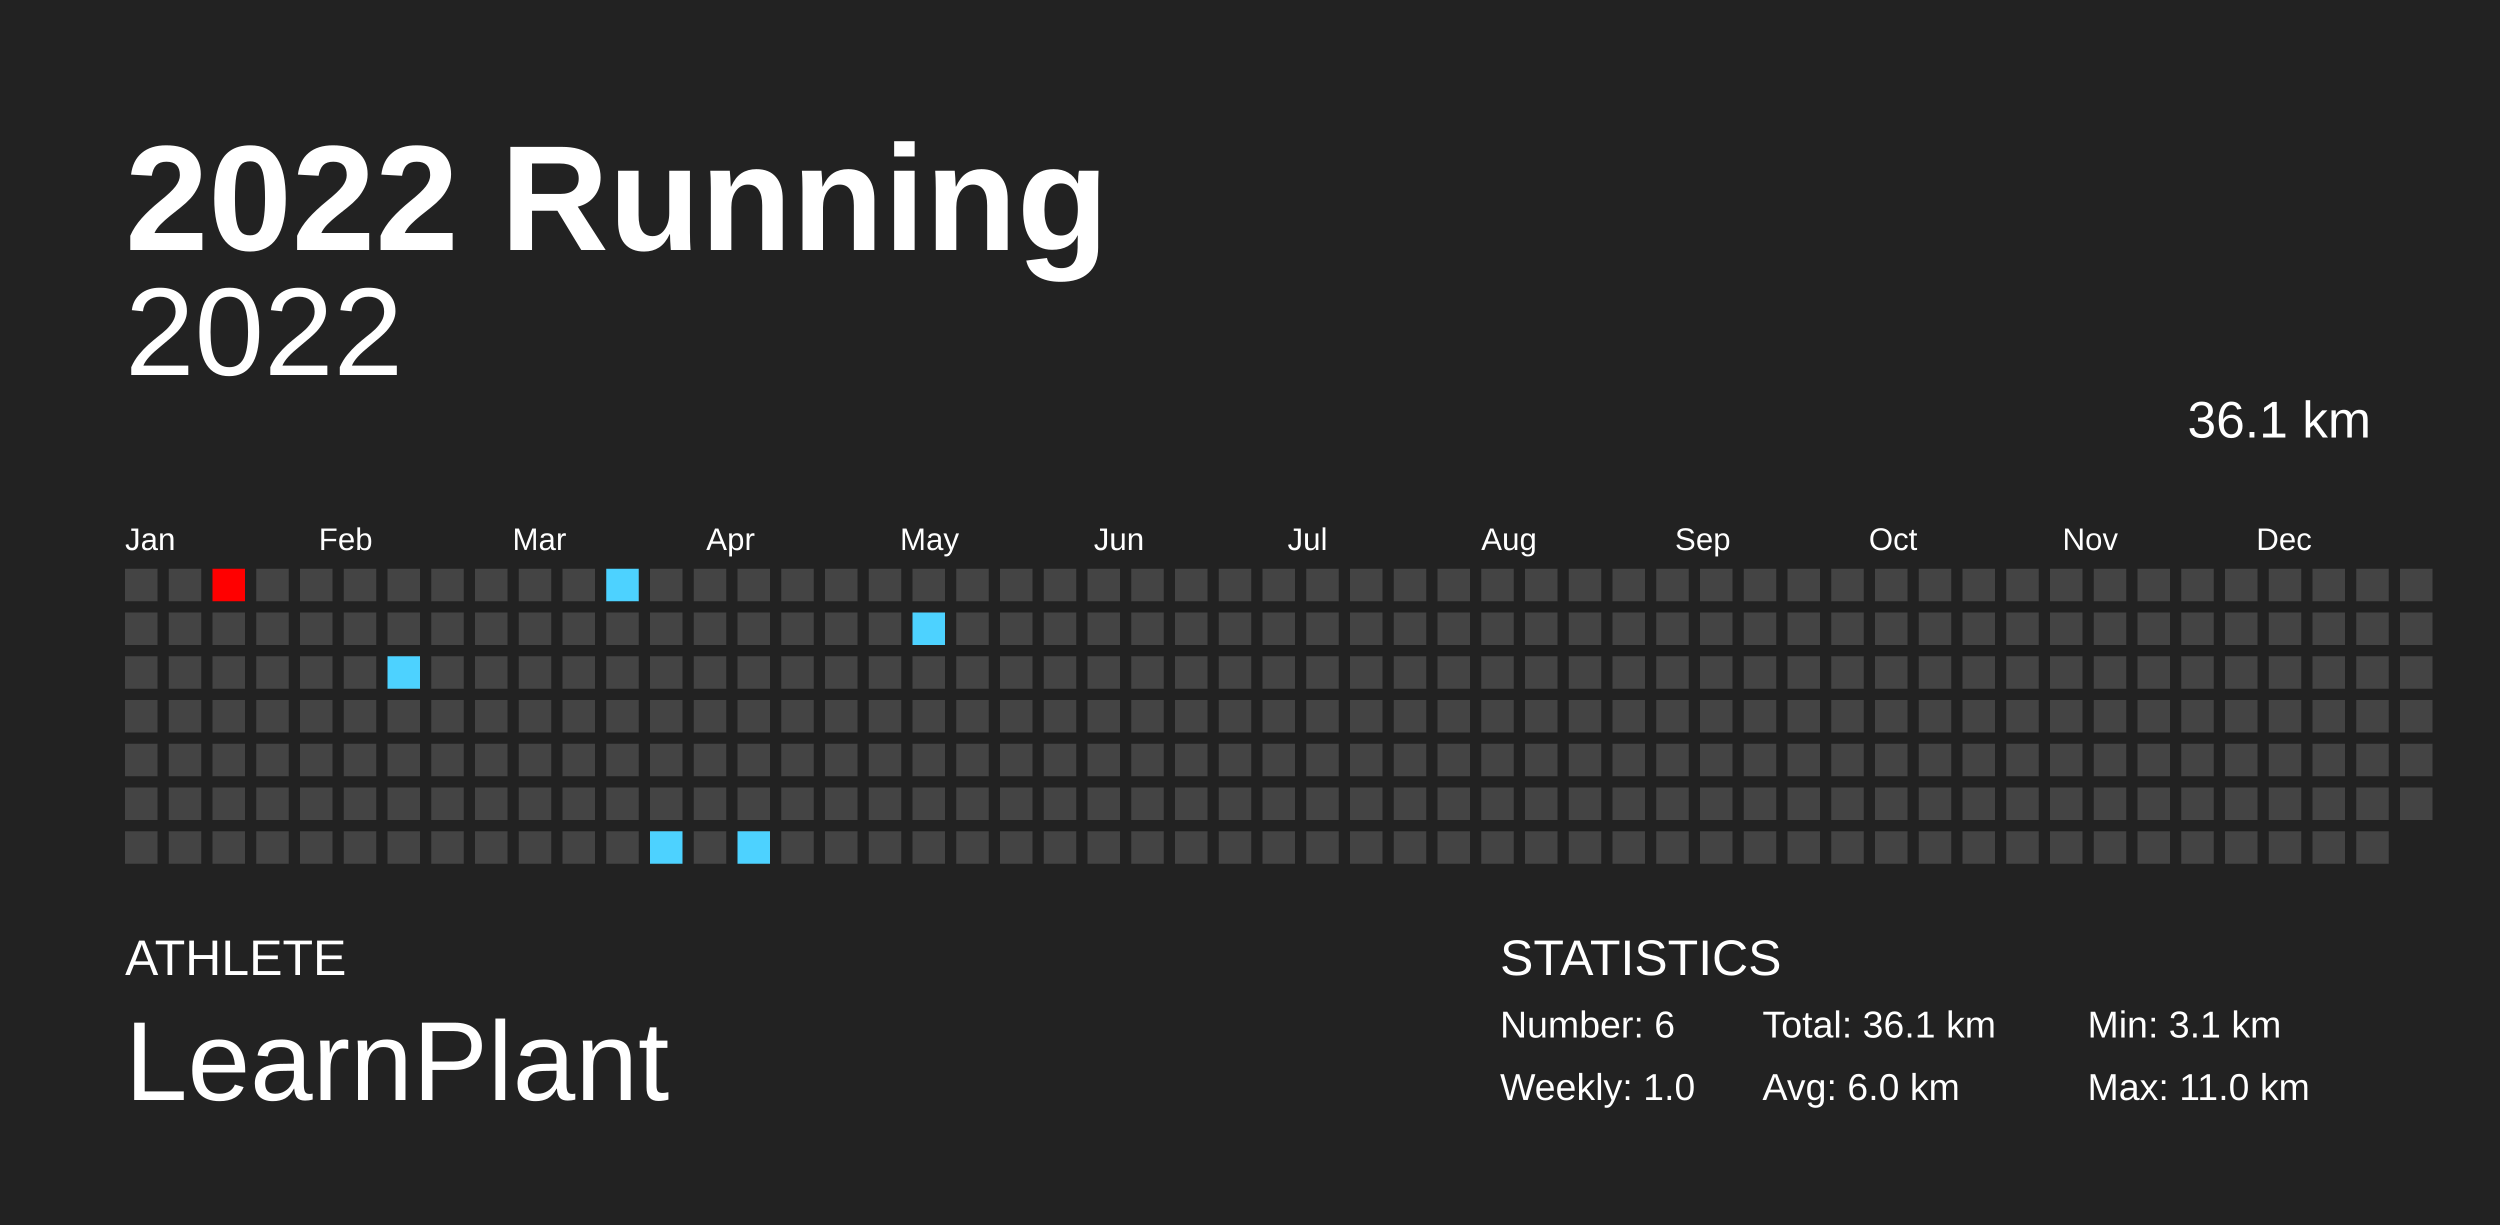
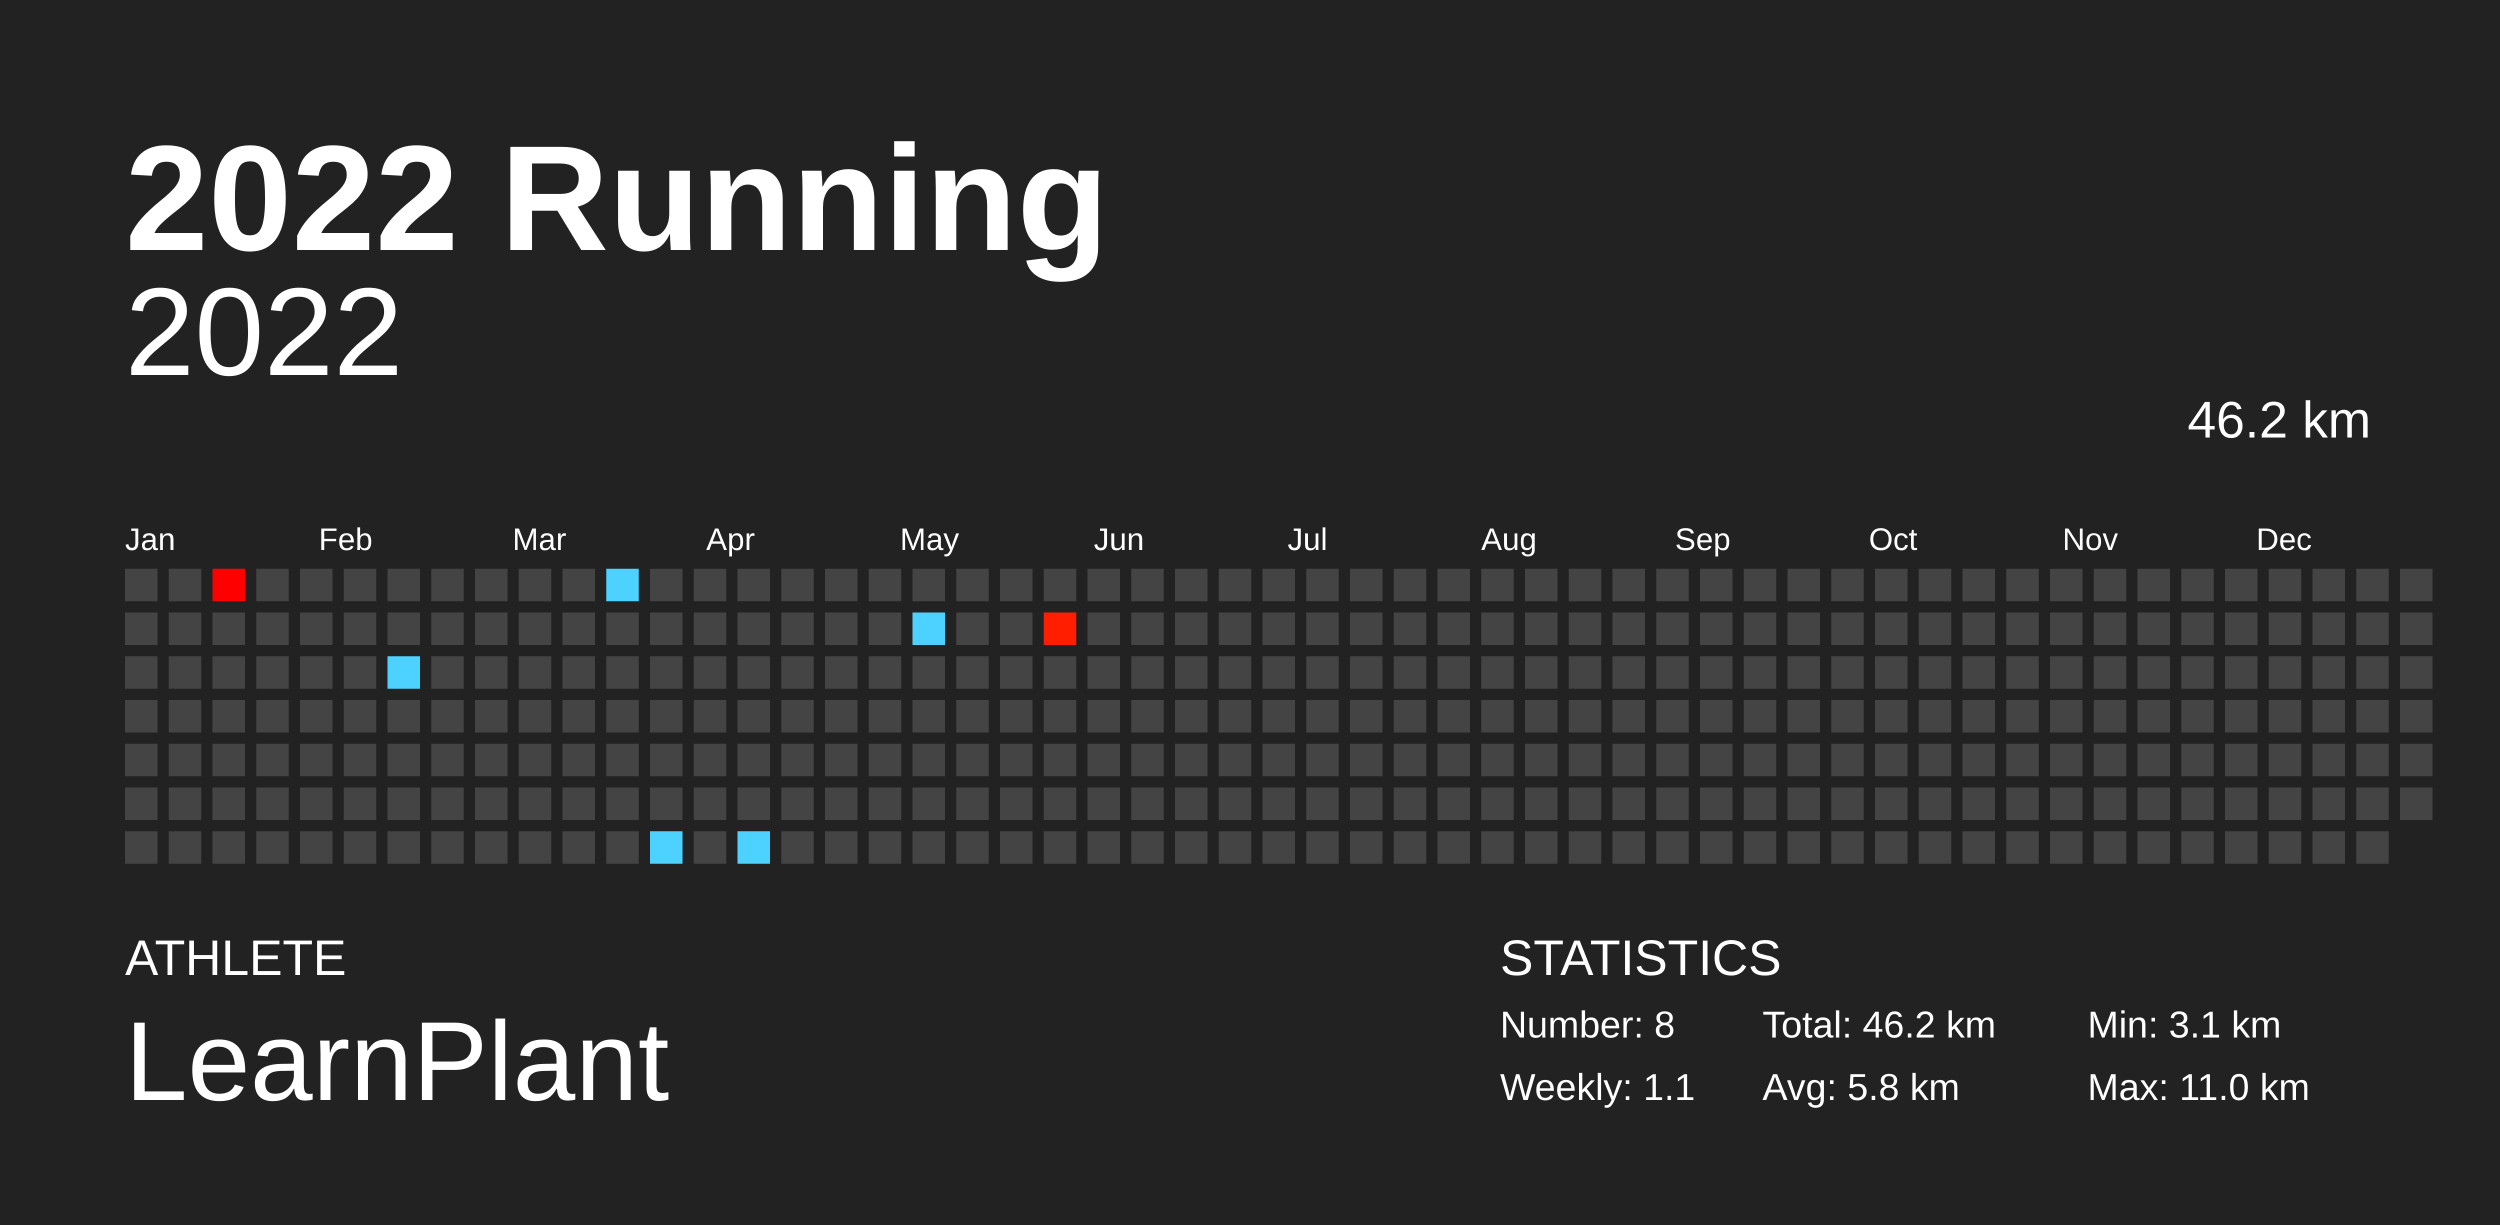
<svg xmlns="http://www.w3.org/2000/svg" baseProfile="full" height="98mm" version="1.1" viewBox="0,0,200,98" width="200mm">
  <defs />
  <rect fill="#222222" height="98" width="200" x="0" y="0" />
  <text fill="#FFFFFF" style="font-size:12px; font-family:Arial; font-weight:bold;" x="10" y="20">2022 Running</text>
  <text fill="#FFFFFF" style="font-size:4px; font-family:Arial" x="10" y="78">ATHLETE</text>
  <text fill="#FFFFFF" style="font-size:9px; font-family:Arial" x="10" y="88">LearnPlant</text>
  <text fill="#FFFFFF" style="font-size:4px; font-family:Arial" x="120" y="78">STATISTICS</text>
-   <text fill="#FFFFFF" style="font-size:3px; font-family:Arial" x="120" y="83">Number: 6</text>
-   <text fill="#FFFFFF" style="font-size:3px; font-family:Arial" x="120" y="88">Weekly: 1.0</text>
-   <text fill="#FFFFFF" style="font-size:3px; font-family:Arial" x="141" y="83">Total: 36.1 km</text>
-   <text fill="#FFFFFF" style="font-size:3px; font-family:Arial" x="141" y="88">Avg: 6.0 km</text>
+   <text fill="#FFFFFF" style="font-size:3px; font-family:Arial" x="120" y="83">Number: 8</text>
+   <text fill="#FFFFFF" style="font-size:3px; font-family:Arial" x="120" y="88">Weekly: 1.1</text>
+   <text fill="#FFFFFF" style="font-size:3px; font-family:Arial" x="141" y="83">Total: 46.2 km</text>
+   <text fill="#FFFFFF" style="font-size:3px; font-family:Arial" x="141" y="88">Avg: 5.8 km</text>
  <text fill="#FFFFFF" style="font-size:3px; font-family:Arial" x="167" y="83">Min: 3.1 km</text>
  <text fill="#FFFFFF" style="font-size:3px; font-family:Arial" x="167" y="88">Max: 11.0 km</text>
  <text alignment-baseline="hanging" fill="#FFFFFF" style="font-size:10.0px; font-family:Arial;" x="10" y="30">2022</text>
-   <text alignment-baseline="hanging" fill="#FFFFFF" style="font-size:4.125px; font-family:Arial;" x="175" y="35">36.1 km</text>
+   <text alignment-baseline="hanging" fill="#FFFFFF" style="font-size:4.125px; font-family:Arial;" x="175" y="35">46.2 km</text>
  <text fill="#FFFFFF" style="font-size:2.5px; font-family:Arial" x="10.0" y="44">Jan</text>
  <text fill="#FFFFFF" style="font-size:2.5px; font-family:Arial" x="25.5" y="44">Feb</text>
  <text fill="#FFFFFF" style="font-size:2.5px; font-family:Arial" x="41.0" y="44">Mar</text>
  <text fill="#FFFFFF" style="font-size:2.5px; font-family:Arial" x="56.5" y="44">Apr</text>
  <text fill="#FFFFFF" style="font-size:2.5px; font-family:Arial" x="72.0" y="44">May</text>
  <text fill="#FFFFFF" style="font-size:2.5px; font-family:Arial" x="87.5" y="44">Jun</text>
  <text fill="#FFFFFF" style="font-size:2.5px; font-family:Arial" x="103.0" y="44">Jul</text>
  <text fill="#FFFFFF" style="font-size:2.5px; font-family:Arial" x="118.5" y="44">Aug</text>
  <text fill="#FFFFFF" style="font-size:2.5px; font-family:Arial" x="134.0" y="44">Sep</text>
  <text fill="#FFFFFF" style="font-size:2.5px; font-family:Arial" x="149.5" y="44">Oct</text>
  <text fill="#FFFFFF" style="font-size:2.5px; font-family:Arial" x="165.0" y="44">Nov</text>
  <text fill="#FFFFFF" style="font-size:2.5px; font-family:Arial" x="180.5" y="44">Dec</text>
  <rect fill="#444444" height="2.6" width="2.6" x="10.0" y="45.5" />
  <rect fill="#444444" height="2.6" width="2.6" x="10.0" y="49.0" />
  <rect fill="#444444" height="2.6" width="2.6" x="10.0" y="52.5" />
  <rect fill="#444444" height="2.6" width="2.6" x="10.0" y="56.0" />
  <rect fill="#444444" height="2.6" width="2.6" x="10.0" y="59.5" />
  <rect fill="#444444" height="2.6" width="2.6" x="10.0" y="63.0" />
  <rect fill="#444444" height="2.6" width="2.6" x="10.0" y="66.5" />
  <rect fill="#444444" height="2.6" width="2.6" x="13.5" y="45.5" />
  <rect fill="#444444" height="2.6" width="2.6" x="13.5" y="49.0" />
  <rect fill="#444444" height="2.6" width="2.6" x="13.5" y="52.5" />
  <rect fill="#444444" height="2.6" width="2.6" x="13.5" y="56.0" />
  <rect fill="#444444" height="2.6" width="2.6" x="13.5" y="59.5" />
  <rect fill="#444444" height="2.6" width="2.6" x="13.5" y="63.0" />
  <rect fill="#444444" height="2.6" width="2.6" x="13.5" y="66.5" />
  <rect fill="#ff0000" height="2.6" width="2.6" x="17.0" y="45.5" />
  <rect fill="#444444" height="2.6" width="2.6" x="17.0" y="49.0" />
  <rect fill="#444444" height="2.6" width="2.6" x="17.0" y="52.5" />
  <rect fill="#444444" height="2.6" width="2.6" x="17.0" y="56.0" />
  <rect fill="#444444" height="2.6" width="2.6" x="17.0" y="59.5" />
  <rect fill="#444444" height="2.6" width="2.6" x="17.0" y="63.0" />
  <rect fill="#444444" height="2.6" width="2.6" x="17.0" y="66.5" />
  <rect fill="#444444" height="2.6" width="2.6" x="20.5" y="45.5" />
  <rect fill="#444444" height="2.6" width="2.6" x="20.5" y="49.0" />
  <rect fill="#444444" height="2.6" width="2.6" x="20.5" y="52.5" />
  <rect fill="#444444" height="2.6" width="2.6" x="20.5" y="56.0" />
  <rect fill="#444444" height="2.6" width="2.6" x="20.5" y="59.5" />
  <rect fill="#444444" height="2.6" width="2.6" x="20.5" y="63.0" />
  <rect fill="#444444" height="2.6" width="2.6" x="20.5" y="66.5" />
  <rect fill="#444444" height="2.6" width="2.6" x="24.0" y="45.5" />
  <rect fill="#444444" height="2.6" width="2.6" x="24.0" y="49.0" />
  <rect fill="#444444" height="2.6" width="2.6" x="24.0" y="52.5" />
  <rect fill="#444444" height="2.6" width="2.6" x="24.0" y="56.0" />
  <rect fill="#444444" height="2.6" width="2.6" x="24.0" y="59.5" />
  <rect fill="#444444" height="2.6" width="2.6" x="24.0" y="63.0" />
  <rect fill="#444444" height="2.6" width="2.6" x="24.0" y="66.5" />
  <rect fill="#444444" height="2.6" width="2.6" x="27.5" y="45.5" />
  <rect fill="#444444" height="2.6" width="2.6" x="27.5" y="49.0" />
  <rect fill="#444444" height="2.6" width="2.6" x="27.5" y="52.5" />
  <rect fill="#444444" height="2.6" width="2.6" x="27.5" y="56.0" />
  <rect fill="#444444" height="2.6" width="2.6" x="27.5" y="59.5" />
  <rect fill="#444444" height="2.6" width="2.6" x="27.5" y="63.0" />
  <rect fill="#444444" height="2.6" width="2.6" x="27.5" y="66.5" />
  <rect fill="#444444" height="2.6" width="2.6" x="31.0" y="45.5" />
  <rect fill="#444444" height="2.6" width="2.6" x="31.0" y="49.0" />
  <rect fill="#4dd2ff" height="2.6" width="2.6" x="31.0" y="52.5" />
  <rect fill="#444444" height="2.6" width="2.6" x="31.0" y="56.0" />
  <rect fill="#444444" height="2.6" width="2.6" x="31.0" y="59.5" />
  <rect fill="#444444" height="2.6" width="2.6" x="31.0" y="63.0" />
  <rect fill="#444444" height="2.6" width="2.6" x="31.0" y="66.5" />
  <rect fill="#444444" height="2.6" width="2.6" x="34.5" y="45.5" />
  <rect fill="#444444" height="2.6" width="2.6" x="34.5" y="49.0" />
  <rect fill="#444444" height="2.6" width="2.6" x="34.5" y="52.5" />
  <rect fill="#444444" height="2.6" width="2.6" x="34.5" y="56.0" />
  <rect fill="#444444" height="2.6" width="2.6" x="34.5" y="59.5" />
  <rect fill="#444444" height="2.6" width="2.6" x="34.5" y="63.0" />
  <rect fill="#444444" height="2.6" width="2.6" x="34.5" y="66.5" />
  <rect fill="#444444" height="2.6" width="2.6" x="38.0" y="45.5" />
  <rect fill="#444444" height="2.6" width="2.6" x="38.0" y="49.0" />
  <rect fill="#444444" height="2.6" width="2.6" x="38.0" y="52.5" />
  <rect fill="#444444" height="2.6" width="2.6" x="38.0" y="56.0" />
  <rect fill="#444444" height="2.6" width="2.6" x="38.0" y="59.5" />
  <rect fill="#444444" height="2.6" width="2.6" x="38.0" y="63.0" />
  <rect fill="#444444" height="2.6" width="2.6" x="38.0" y="66.5" />
  <rect fill="#444444" height="2.6" width="2.6" x="41.5" y="45.5" />
  <rect fill="#444444" height="2.6" width="2.6" x="41.5" y="49.0" />
  <rect fill="#444444" height="2.6" width="2.6" x="41.5" y="52.5" />
  <rect fill="#444444" height="2.6" width="2.6" x="41.5" y="56.0" />
  <rect fill="#444444" height="2.6" width="2.6" x="41.5" y="59.5" />
  <rect fill="#444444" height="2.6" width="2.6" x="41.5" y="63.0" />
  <rect fill="#444444" height="2.6" width="2.6" x="41.5" y="66.5" />
  <rect fill="#444444" height="2.6" width="2.6" x="45.0" y="45.5" />
  <rect fill="#444444" height="2.6" width="2.6" x="45.0" y="49.0" />
  <rect fill="#444444" height="2.6" width="2.6" x="45.0" y="52.5" />
  <rect fill="#444444" height="2.6" width="2.6" x="45.0" y="56.0" />
  <rect fill="#444444" height="2.6" width="2.6" x="45.0" y="59.5" />
  <rect fill="#444444" height="2.6" width="2.6" x="45.0" y="63.0" />
  <rect fill="#444444" height="2.6" width="2.6" x="45.0" y="66.5" />
  <rect fill="#4dd2ff" height="2.6" width="2.6" x="48.5" y="45.5" />
  <rect fill="#444444" height="2.6" width="2.6" x="48.5" y="49.0" />
  <rect fill="#444444" height="2.6" width="2.6" x="48.5" y="52.5" />
  <rect fill="#444444" height="2.6" width="2.6" x="48.5" y="56.0" />
  <rect fill="#444444" height="2.6" width="2.6" x="48.5" y="59.5" />
  <rect fill="#444444" height="2.6" width="2.6" x="48.5" y="63.0" />
  <rect fill="#444444" height="2.6" width="2.6" x="48.5" y="66.5" />
  <rect fill="#444444" height="2.6" width="2.6" x="52.0" y="45.5" />
  <rect fill="#444444" height="2.6" width="2.6" x="52.0" y="49.0" />
  <rect fill="#444444" height="2.6" width="2.6" x="52.0" y="52.5" />
  <rect fill="#444444" height="2.6" width="2.6" x="52.0" y="56.0" />
  <rect fill="#444444" height="2.6" width="2.6" x="52.0" y="59.5" />
  <rect fill="#444444" height="2.6" width="2.6" x="52.0" y="63.0" />
  <rect fill="#4dd2ff" height="2.6" width="2.6" x="52.0" y="66.5" />
  <rect fill="#444444" height="2.6" width="2.6" x="55.5" y="45.5" />
  <rect fill="#444444" height="2.6" width="2.6" x="55.5" y="49.0" />
  <rect fill="#444444" height="2.6" width="2.6" x="55.5" y="52.5" />
  <rect fill="#444444" height="2.6" width="2.6" x="55.5" y="56.0" />
  <rect fill="#444444" height="2.6" width="2.6" x="55.5" y="59.5" />
  <rect fill="#444444" height="2.6" width="2.6" x="55.5" y="63.0" />
  <rect fill="#444444" height="2.6" width="2.6" x="55.5" y="66.5" />
  <rect fill="#444444" height="2.6" width="2.6" x="59.0" y="45.5" />
  <rect fill="#444444" height="2.6" width="2.6" x="59.0" y="49.0" />
  <rect fill="#444444" height="2.6" width="2.6" x="59.0" y="52.5" />
  <rect fill="#444444" height="2.6" width="2.6" x="59.0" y="56.0" />
  <rect fill="#444444" height="2.6" width="2.6" x="59.0" y="59.5" />
  <rect fill="#444444" height="2.6" width="2.6" x="59.0" y="63.0" />
  <rect fill="#4dd2ff" height="2.6" width="2.6" x="59.0" y="66.5" />
  <rect fill="#444444" height="2.6" width="2.6" x="62.5" y="45.5" />
  <rect fill="#444444" height="2.6" width="2.6" x="62.5" y="49.0" />
  <rect fill="#444444" height="2.6" width="2.6" x="62.5" y="52.5" />
  <rect fill="#444444" height="2.6" width="2.6" x="62.5" y="56.0" />
  <rect fill="#444444" height="2.6" width="2.6" x="62.5" y="59.5" />
  <rect fill="#444444" height="2.6" width="2.6" x="62.5" y="63.0" />
  <rect fill="#444444" height="2.6" width="2.6" x="62.5" y="66.5" />
  <rect fill="#444444" height="2.6" width="2.6" x="66.0" y="45.5" />
  <rect fill="#444444" height="2.6" width="2.6" x="66.0" y="49.0" />
  <rect fill="#444444" height="2.6" width="2.6" x="66.0" y="52.5" />
  <rect fill="#444444" height="2.6" width="2.6" x="66.0" y="56.0" />
  <rect fill="#444444" height="2.6" width="2.6" x="66.0" y="59.5" />
  <rect fill="#444444" height="2.6" width="2.6" x="66.0" y="63.0" />
  <rect fill="#444444" height="2.6" width="2.6" x="66.0" y="66.5" />
  <rect fill="#444444" height="2.6" width="2.6" x="69.5" y="45.5" />
  <rect fill="#444444" height="2.6" width="2.6" x="69.5" y="49.0" />
  <rect fill="#444444" height="2.6" width="2.6" x="69.5" y="52.5" />
  <rect fill="#444444" height="2.6" width="2.6" x="69.5" y="56.0" />
  <rect fill="#444444" height="2.6" width="2.6" x="69.5" y="59.5" />
  <rect fill="#444444" height="2.6" width="2.6" x="69.5" y="63.0" />
  <rect fill="#444444" height="2.6" width="2.6" x="69.5" y="66.5" />
  <rect fill="#444444" height="2.6" width="2.6" x="73.0" y="45.5" />
  <rect fill="#4dd2ff" height="2.6" width="2.6" x="73.0" y="49.0" />
  <rect fill="#444444" height="2.6" width="2.6" x="73.0" y="52.5" />
  <rect fill="#444444" height="2.6" width="2.6" x="73.0" y="56.0" />
  <rect fill="#444444" height="2.6" width="2.6" x="73.0" y="59.5" />
  <rect fill="#444444" height="2.6" width="2.6" x="73.0" y="63.0" />
  <rect fill="#444444" height="2.6" width="2.6" x="73.0" y="66.5" />
  <rect fill="#444444" height="2.6" width="2.6" x="76.5" y="45.5" />
  <rect fill="#444444" height="2.6" width="2.6" x="76.5" y="49.0" />
  <rect fill="#444444" height="2.6" width="2.6" x="76.5" y="52.5" />
  <rect fill="#444444" height="2.6" width="2.6" x="76.5" y="56.0" />
  <rect fill="#444444" height="2.6" width="2.6" x="76.5" y="59.5" />
  <rect fill="#444444" height="2.6" width="2.6" x="76.5" y="63.0" />
  <rect fill="#444444" height="2.6" width="2.6" x="76.5" y="66.5" />
  <rect fill="#444444" height="2.6" width="2.6" x="80.0" y="45.5" />
  <rect fill="#444444" height="2.6" width="2.6" x="80.0" y="49.0" />
  <rect fill="#444444" height="2.6" width="2.6" x="80.0" y="52.5" />
  <rect fill="#444444" height="2.6" width="2.6" x="80.0" y="56.0" />
  <rect fill="#444444" height="2.6" width="2.6" x="80.0" y="59.5" />
  <rect fill="#444444" height="2.6" width="2.6" x="80.0" y="63.0" />
  <rect fill="#444444" height="2.6" width="2.6" x="80.0" y="66.5" />
  <rect fill="#444444" height="2.6" width="2.6" x="83.5" y="45.5" />
-   <rect fill="#444444" height="2.6" width="2.6" x="83.5" y="49.0" />
+   <rect fill="#ff1f00" height="2.6" width="2.6" x="83.5" y="49.0" />
  <rect fill="#444444" height="2.6" width="2.6" x="83.5" y="52.5" />
  <rect fill="#444444" height="2.6" width="2.6" x="83.5" y="56.0" />
  <rect fill="#444444" height="2.6" width="2.6" x="83.5" y="59.5" />
  <rect fill="#444444" height="2.6" width="2.6" x="83.5" y="63.0" />
  <rect fill="#444444" height="2.6" width="2.6" x="83.5" y="66.5" />
  <rect fill="#444444" height="2.6" width="2.6" x="87.0" y="45.5" />
  <rect fill="#444444" height="2.6" width="2.6" x="87.0" y="49.0" />
  <rect fill="#444444" height="2.6" width="2.6" x="87.0" y="52.5" />
  <rect fill="#444444" height="2.6" width="2.6" x="87.0" y="56.0" />
  <rect fill="#444444" height="2.6" width="2.6" x="87.0" y="59.5" />
  <rect fill="#444444" height="2.6" width="2.6" x="87.0" y="63.0" />
  <rect fill="#444444" height="2.6" width="2.6" x="87.0" y="66.5" />
  <rect fill="#444444" height="2.6" width="2.6" x="90.5" y="45.5" />
  <rect fill="#444444" height="2.6" width="2.6" x="90.5" y="49.0" />
  <rect fill="#444444" height="2.6" width="2.6" x="90.5" y="52.5" />
  <rect fill="#444444" height="2.6" width="2.6" x="90.5" y="56.0" />
  <rect fill="#444444" height="2.6" width="2.6" x="90.5" y="59.5" />
  <rect fill="#444444" height="2.6" width="2.6" x="90.5" y="63.0" />
  <rect fill="#444444" height="2.6" width="2.6" x="90.5" y="66.5" />
  <rect fill="#444444" height="2.6" width="2.6" x="94.0" y="45.5" />
  <rect fill="#444444" height="2.6" width="2.6" x="94.0" y="49.0" />
  <rect fill="#444444" height="2.6" width="2.6" x="94.0" y="52.5" />
  <rect fill="#444444" height="2.6" width="2.6" x="94.0" y="56.0" />
  <rect fill="#444444" height="2.6" width="2.6" x="94.0" y="59.5" />
  <rect fill="#444444" height="2.6" width="2.6" x="94.0" y="63.0" />
  <rect fill="#444444" height="2.6" width="2.6" x="94.0" y="66.5" />
  <rect fill="#444444" height="2.6" width="2.6" x="97.5" y="45.5" />
  <rect fill="#444444" height="2.6" width="2.6" x="97.5" y="49.0" />
  <rect fill="#444444" height="2.6" width="2.6" x="97.5" y="52.5" />
  <rect fill="#444444" height="2.6" width="2.6" x="97.5" y="56.0" />
  <rect fill="#444444" height="2.6" width="2.6" x="97.5" y="59.5" />
  <rect fill="#444444" height="2.6" width="2.6" x="97.5" y="63.0" />
  <rect fill="#444444" height="2.6" width="2.6" x="97.5" y="66.5" />
  <rect fill="#444444" height="2.6" width="2.6" x="101.0" y="45.5" />
  <rect fill="#444444" height="2.6" width="2.6" x="101.0" y="49.0" />
  <rect fill="#444444" height="2.6" width="2.6" x="101.0" y="52.5" />
  <rect fill="#444444" height="2.6" width="2.6" x="101.0" y="56.0" />
  <rect fill="#444444" height="2.6" width="2.6" x="101.0" y="59.5" />
  <rect fill="#444444" height="2.6" width="2.6" x="101.0" y="63.0" />
  <rect fill="#444444" height="2.6" width="2.6" x="101.0" y="66.5" />
  <rect fill="#444444" height="2.6" width="2.6" x="104.5" y="45.5" />
  <rect fill="#444444" height="2.6" width="2.6" x="104.5" y="49.0" />
  <rect fill="#444444" height="2.6" width="2.6" x="104.5" y="52.5" />
  <rect fill="#444444" height="2.6" width="2.6" x="104.5" y="56.0" />
  <rect fill="#444444" height="2.6" width="2.6" x="104.5" y="59.5" />
  <rect fill="#444444" height="2.6" width="2.6" x="104.5" y="63.0" />
  <rect fill="#444444" height="2.6" width="2.6" x="104.5" y="66.5" />
  <rect fill="#444444" height="2.6" width="2.6" x="108.0" y="45.5" />
  <rect fill="#444444" height="2.6" width="2.6" x="108.0" y="49.0" />
  <rect fill="#444444" height="2.6" width="2.6" x="108.0" y="52.5" />
  <rect fill="#444444" height="2.6" width="2.6" x="108.0" y="56.0" />
  <rect fill="#444444" height="2.6" width="2.6" x="108.0" y="59.5" />
  <rect fill="#444444" height="2.6" width="2.6" x="108.0" y="63.0" />
  <rect fill="#444444" height="2.6" width="2.6" x="108.0" y="66.5" />
  <rect fill="#444444" height="2.6" width="2.6" x="111.5" y="45.5" />
  <rect fill="#444444" height="2.6" width="2.6" x="111.5" y="49.0" />
  <rect fill="#444444" height="2.6" width="2.6" x="111.5" y="52.5" />
  <rect fill="#444444" height="2.6" width="2.6" x="111.5" y="56.0" />
  <rect fill="#444444" height="2.6" width="2.6" x="111.5" y="59.5" />
  <rect fill="#444444" height="2.6" width="2.6" x="111.5" y="63.0" />
  <rect fill="#444444" height="2.6" width="2.6" x="111.5" y="66.5" />
  <rect fill="#444444" height="2.6" width="2.6" x="115.0" y="45.5" />
  <rect fill="#444444" height="2.6" width="2.6" x="115.0" y="49.0" />
  <rect fill="#444444" height="2.6" width="2.6" x="115.0" y="52.5" />
  <rect fill="#444444" height="2.6" width="2.6" x="115.0" y="56.0" />
  <rect fill="#444444" height="2.6" width="2.6" x="115.0" y="59.5" />
  <rect fill="#444444" height="2.6" width="2.6" x="115.0" y="63.0" />
  <rect fill="#444444" height="2.6" width="2.6" x="115.0" y="66.5" />
  <rect fill="#444444" height="2.6" width="2.6" x="118.5" y="45.5" />
  <rect fill="#444444" height="2.6" width="2.6" x="118.5" y="49.0" />
  <rect fill="#444444" height="2.6" width="2.6" x="118.5" y="52.5" />
  <rect fill="#444444" height="2.6" width="2.6" x="118.5" y="56.0" />
  <rect fill="#444444" height="2.6" width="2.6" x="118.5" y="59.5" />
  <rect fill="#444444" height="2.6" width="2.6" x="118.5" y="63.0" />
  <rect fill="#444444" height="2.6" width="2.6" x="118.5" y="66.5" />
  <rect fill="#444444" height="2.6" width="2.6" x="122.0" y="45.5" />
  <rect fill="#444444" height="2.6" width="2.6" x="122.0" y="49.0" />
  <rect fill="#444444" height="2.6" width="2.6" x="122.0" y="52.5" />
  <rect fill="#444444" height="2.6" width="2.6" x="122.0" y="56.0" />
  <rect fill="#444444" height="2.6" width="2.6" x="122.0" y="59.5" />
  <rect fill="#444444" height="2.6" width="2.6" x="122.0" y="63.0" />
  <rect fill="#444444" height="2.6" width="2.6" x="122.0" y="66.5" />
  <rect fill="#444444" height="2.6" width="2.6" x="125.5" y="45.5" />
  <rect fill="#444444" height="2.6" width="2.6" x="125.5" y="49.0" />
  <rect fill="#444444" height="2.6" width="2.6" x="125.5" y="52.5" />
  <rect fill="#444444" height="2.6" width="2.6" x="125.5" y="56.0" />
  <rect fill="#444444" height="2.6" width="2.6" x="125.5" y="59.5" />
  <rect fill="#444444" height="2.6" width="2.6" x="125.5" y="63.0" />
  <rect fill="#444444" height="2.6" width="2.6" x="125.5" y="66.5" />
  <rect fill="#444444" height="2.6" width="2.6" x="129.0" y="45.5" />
  <rect fill="#444444" height="2.6" width="2.6" x="129.0" y="49.0" />
  <rect fill="#444444" height="2.6" width="2.6" x="129.0" y="52.5" />
  <rect fill="#444444" height="2.6" width="2.6" x="129.0" y="56.0" />
  <rect fill="#444444" height="2.6" width="2.6" x="129.0" y="59.5" />
  <rect fill="#444444" height="2.6" width="2.6" x="129.0" y="63.0" />
  <rect fill="#444444" height="2.6" width="2.6" x="129.0" y="66.5" />
  <rect fill="#444444" height="2.6" width="2.6" x="132.5" y="45.5" />
  <rect fill="#444444" height="2.6" width="2.6" x="132.5" y="49.0" />
  <rect fill="#444444" height="2.6" width="2.6" x="132.5" y="52.5" />
  <rect fill="#444444" height="2.6" width="2.6" x="132.5" y="56.0" />
  <rect fill="#444444" height="2.6" width="2.6" x="132.5" y="59.5" />
  <rect fill="#444444" height="2.6" width="2.6" x="132.5" y="63.0" />
  <rect fill="#444444" height="2.6" width="2.6" x="132.5" y="66.5" />
  <rect fill="#444444" height="2.6" width="2.6" x="136.0" y="45.5" />
  <rect fill="#444444" height="2.6" width="2.6" x="136.0" y="49.0" />
  <rect fill="#444444" height="2.6" width="2.6" x="136.0" y="52.5" />
  <rect fill="#444444" height="2.6" width="2.6" x="136.0" y="56.0" />
  <rect fill="#444444" height="2.6" width="2.6" x="136.0" y="59.5" />
  <rect fill="#444444" height="2.6" width="2.6" x="136.0" y="63.0" />
  <rect fill="#444444" height="2.6" width="2.6" x="136.0" y="66.5" />
  <rect fill="#444444" height="2.6" width="2.6" x="139.5" y="45.5" />
  <rect fill="#444444" height="2.6" width="2.6" x="139.5" y="49.0" />
  <rect fill="#444444" height="2.6" width="2.6" x="139.5" y="52.5" />
  <rect fill="#444444" height="2.6" width="2.6" x="139.5" y="56.0" />
  <rect fill="#444444" height="2.6" width="2.6" x="139.5" y="59.5" />
  <rect fill="#444444" height="2.6" width="2.6" x="139.5" y="63.0" />
  <rect fill="#444444" height="2.6" width="2.6" x="139.5" y="66.5" />
  <rect fill="#444444" height="2.6" width="2.6" x="143.0" y="45.5" />
  <rect fill="#444444" height="2.6" width="2.6" x="143.0" y="49.0" />
  <rect fill="#444444" height="2.6" width="2.6" x="143.0" y="52.5" />
  <rect fill="#444444" height="2.6" width="2.6" x="143.0" y="56.0" />
  <rect fill="#444444" height="2.6" width="2.6" x="143.0" y="59.5" />
  <rect fill="#444444" height="2.6" width="2.6" x="143.0" y="63.0" />
  <rect fill="#444444" height="2.6" width="2.6" x="143.0" y="66.5" />
  <rect fill="#444444" height="2.6" width="2.6" x="146.5" y="45.5" />
  <rect fill="#444444" height="2.6" width="2.6" x="146.5" y="49.0" />
  <rect fill="#444444" height="2.6" width="2.6" x="146.5" y="52.5" />
  <rect fill="#444444" height="2.6" width="2.6" x="146.5" y="56.0" />
  <rect fill="#444444" height="2.6" width="2.6" x="146.5" y="59.5" />
  <rect fill="#444444" height="2.6" width="2.6" x="146.5" y="63.0" />
  <rect fill="#444444" height="2.6" width="2.6" x="146.5" y="66.5" />
  <rect fill="#444444" height="2.6" width="2.6" x="150.0" y="45.5" />
  <rect fill="#444444" height="2.6" width="2.6" x="150.0" y="49.0" />
  <rect fill="#444444" height="2.6" width="2.6" x="150.0" y="52.5" />
  <rect fill="#444444" height="2.6" width="2.6" x="150.0" y="56.0" />
  <rect fill="#444444" height="2.6" width="2.6" x="150.0" y="59.5" />
  <rect fill="#444444" height="2.6" width="2.6" x="150.0" y="63.0" />
  <rect fill="#444444" height="2.6" width="2.6" x="150.0" y="66.5" />
  <rect fill="#444444" height="2.6" width="2.6" x="153.5" y="45.5" />
  <rect fill="#444444" height="2.6" width="2.6" x="153.5" y="49.0" />
  <rect fill="#444444" height="2.6" width="2.6" x="153.5" y="52.5" />
  <rect fill="#444444" height="2.6" width="2.6" x="153.5" y="56.0" />
  <rect fill="#444444" height="2.6" width="2.6" x="153.5" y="59.5" />
  <rect fill="#444444" height="2.6" width="2.6" x="153.5" y="63.0" />
  <rect fill="#444444" height="2.6" width="2.6" x="153.5" y="66.5" />
  <rect fill="#444444" height="2.6" width="2.6" x="157.0" y="45.5" />
  <rect fill="#444444" height="2.6" width="2.6" x="157.0" y="49.0" />
  <rect fill="#444444" height="2.6" width="2.6" x="157.0" y="52.5" />
  <rect fill="#444444" height="2.6" width="2.6" x="157.0" y="56.0" />
  <rect fill="#444444" height="2.6" width="2.6" x="157.0" y="59.5" />
  <rect fill="#444444" height="2.6" width="2.6" x="157.0" y="63.0" />
  <rect fill="#444444" height="2.6" width="2.6" x="157.0" y="66.5" />
  <rect fill="#444444" height="2.6" width="2.6" x="160.5" y="45.5" />
  <rect fill="#444444" height="2.6" width="2.6" x="160.5" y="49.0" />
  <rect fill="#444444" height="2.6" width="2.6" x="160.5" y="52.5" />
  <rect fill="#444444" height="2.6" width="2.6" x="160.5" y="56.0" />
  <rect fill="#444444" height="2.6" width="2.6" x="160.5" y="59.5" />
  <rect fill="#444444" height="2.6" width="2.6" x="160.5" y="63.0" />
  <rect fill="#444444" height="2.6" width="2.6" x="160.5" y="66.5" />
  <rect fill="#444444" height="2.6" width="2.6" x="164.0" y="45.5" />
  <rect fill="#444444" height="2.6" width="2.6" x="164.0" y="49.0" />
  <rect fill="#444444" height="2.6" width="2.6" x="164.0" y="52.5" />
  <rect fill="#444444" height="2.6" width="2.6" x="164.0" y="56.0" />
  <rect fill="#444444" height="2.6" width="2.6" x="164.0" y="59.5" />
  <rect fill="#444444" height="2.6" width="2.6" x="164.0" y="63.0" />
  <rect fill="#444444" height="2.6" width="2.6" x="164.0" y="66.5" />
  <rect fill="#444444" height="2.6" width="2.6" x="167.5" y="45.5" />
  <rect fill="#444444" height="2.6" width="2.6" x="167.5" y="49.0" />
  <rect fill="#444444" height="2.6" width="2.6" x="167.5" y="52.5" />
  <rect fill="#444444" height="2.6" width="2.6" x="167.5" y="56.0" />
  <rect fill="#444444" height="2.6" width="2.6" x="167.5" y="59.5" />
  <rect fill="#444444" height="2.6" width="2.6" x="167.5" y="63.0" />
  <rect fill="#444444" height="2.6" width="2.6" x="167.5" y="66.5" />
  <rect fill="#444444" height="2.6" width="2.6" x="171.0" y="45.5" />
  <rect fill="#444444" height="2.6" width="2.6" x="171.0" y="49.0" />
  <rect fill="#444444" height="2.6" width="2.6" x="171.0" y="52.5" />
  <rect fill="#444444" height="2.6" width="2.6" x="171.0" y="56.0" />
  <rect fill="#444444" height="2.6" width="2.6" x="171.0" y="59.5" />
  <rect fill="#444444" height="2.6" width="2.6" x="171.0" y="63.0" />
  <rect fill="#444444" height="2.6" width="2.6" x="171.0" y="66.5" />
  <rect fill="#444444" height="2.6" width="2.6" x="174.5" y="45.5" />
  <rect fill="#444444" height="2.6" width="2.6" x="174.5" y="49.0" />
  <rect fill="#444444" height="2.6" width="2.6" x="174.5" y="52.5" />
  <rect fill="#444444" height="2.6" width="2.6" x="174.5" y="56.0" />
  <rect fill="#444444" height="2.6" width="2.6" x="174.5" y="59.5" />
  <rect fill="#444444" height="2.6" width="2.6" x="174.5" y="63.0" />
  <rect fill="#444444" height="2.6" width="2.6" x="174.5" y="66.5" />
  <rect fill="#444444" height="2.6" width="2.6" x="178.0" y="45.5" />
  <rect fill="#444444" height="2.6" width="2.6" x="178.0" y="49.0" />
  <rect fill="#444444" height="2.6" width="2.6" x="178.0" y="52.5" />
  <rect fill="#444444" height="2.6" width="2.6" x="178.0" y="56.0" />
  <rect fill="#444444" height="2.6" width="2.6" x="178.0" y="59.5" />
  <rect fill="#444444" height="2.6" width="2.6" x="178.0" y="63.0" />
  <rect fill="#444444" height="2.6" width="2.6" x="178.0" y="66.5" />
  <rect fill="#444444" height="2.6" width="2.6" x="181.5" y="45.5" />
  <rect fill="#444444" height="2.6" width="2.6" x="181.5" y="49.0" />
  <rect fill="#444444" height="2.6" width="2.6" x="181.5" y="52.5" />
  <rect fill="#444444" height="2.6" width="2.6" x="181.5" y="56.0" />
  <rect fill="#444444" height="2.6" width="2.6" x="181.5" y="59.5" />
  <rect fill="#444444" height="2.6" width="2.6" x="181.5" y="63.0" />
  <rect fill="#444444" height="2.6" width="2.6" x="181.5" y="66.5" />
  <rect fill="#444444" height="2.6" width="2.6" x="185.0" y="45.5" />
  <rect fill="#444444" height="2.6" width="2.6" x="185.0" y="49.0" />
  <rect fill="#444444" height="2.6" width="2.6" x="185.0" y="52.5" />
  <rect fill="#444444" height="2.6" width="2.6" x="185.0" y="56.0" />
  <rect fill="#444444" height="2.6" width="2.6" x="185.0" y="59.5" />
  <rect fill="#444444" height="2.6" width="2.6" x="185.0" y="63.0" />
  <rect fill="#444444" height="2.6" width="2.6" x="185.0" y="66.5" />
  <rect fill="#444444" height="2.6" width="2.6" x="188.5" y="45.5" />
  <rect fill="#444444" height="2.6" width="2.6" x="188.5" y="49.0" />
  <rect fill="#444444" height="2.6" width="2.6" x="188.5" y="52.5" />
  <rect fill="#444444" height="2.6" width="2.6" x="188.5" y="56.0" />
  <rect fill="#444444" height="2.6" width="2.6" x="188.5" y="59.5" />
  <rect fill="#444444" height="2.6" width="2.6" x="188.5" y="63.0" />
  <rect fill="#444444" height="2.6" width="2.6" x="188.5" y="66.5" />
  <rect fill="#444444" height="2.6" width="2.6" x="192.0" y="45.5" />
  <rect fill="#444444" height="2.6" width="2.6" x="192.0" y="49.0" />
  <rect fill="#444444" height="2.6" width="2.6" x="192.0" y="52.5" />
  <rect fill="#444444" height="2.6" width="2.6" x="192.0" y="56.0" />
  <rect fill="#444444" height="2.6" width="2.6" x="192.0" y="59.5" />
  <rect fill="#444444" height="2.6" width="2.6" x="192.0" y="63.0" />
</svg>
